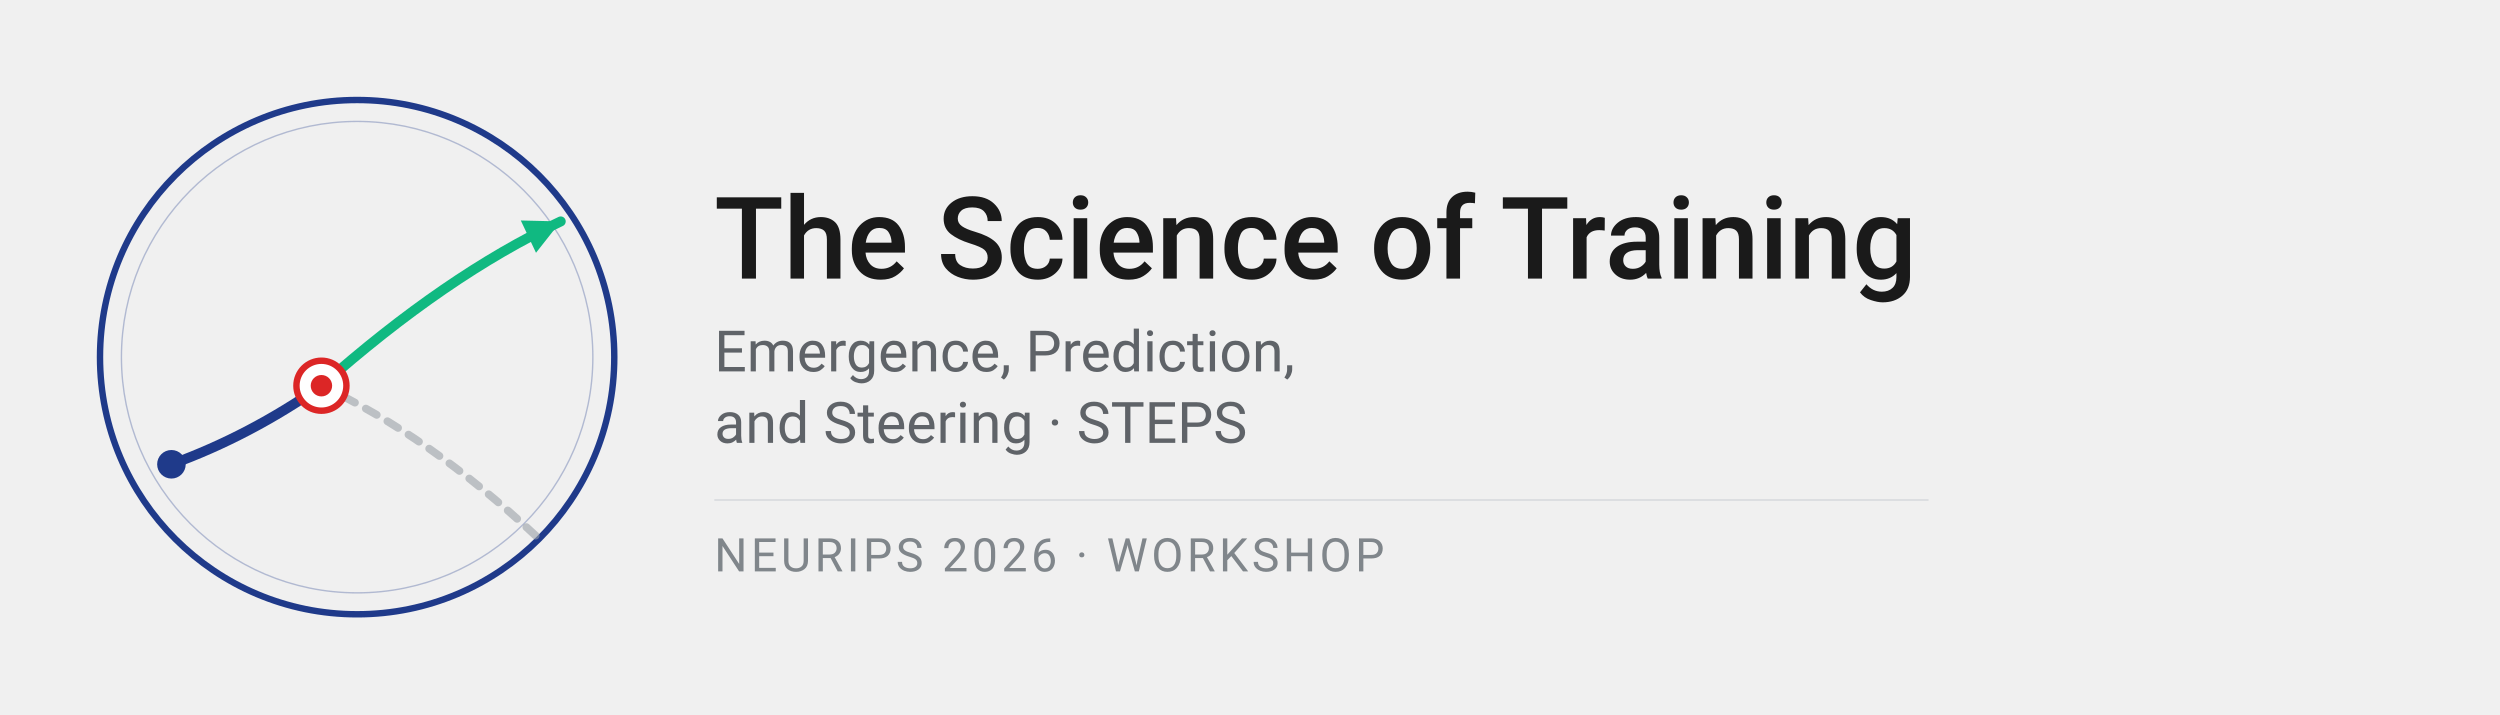
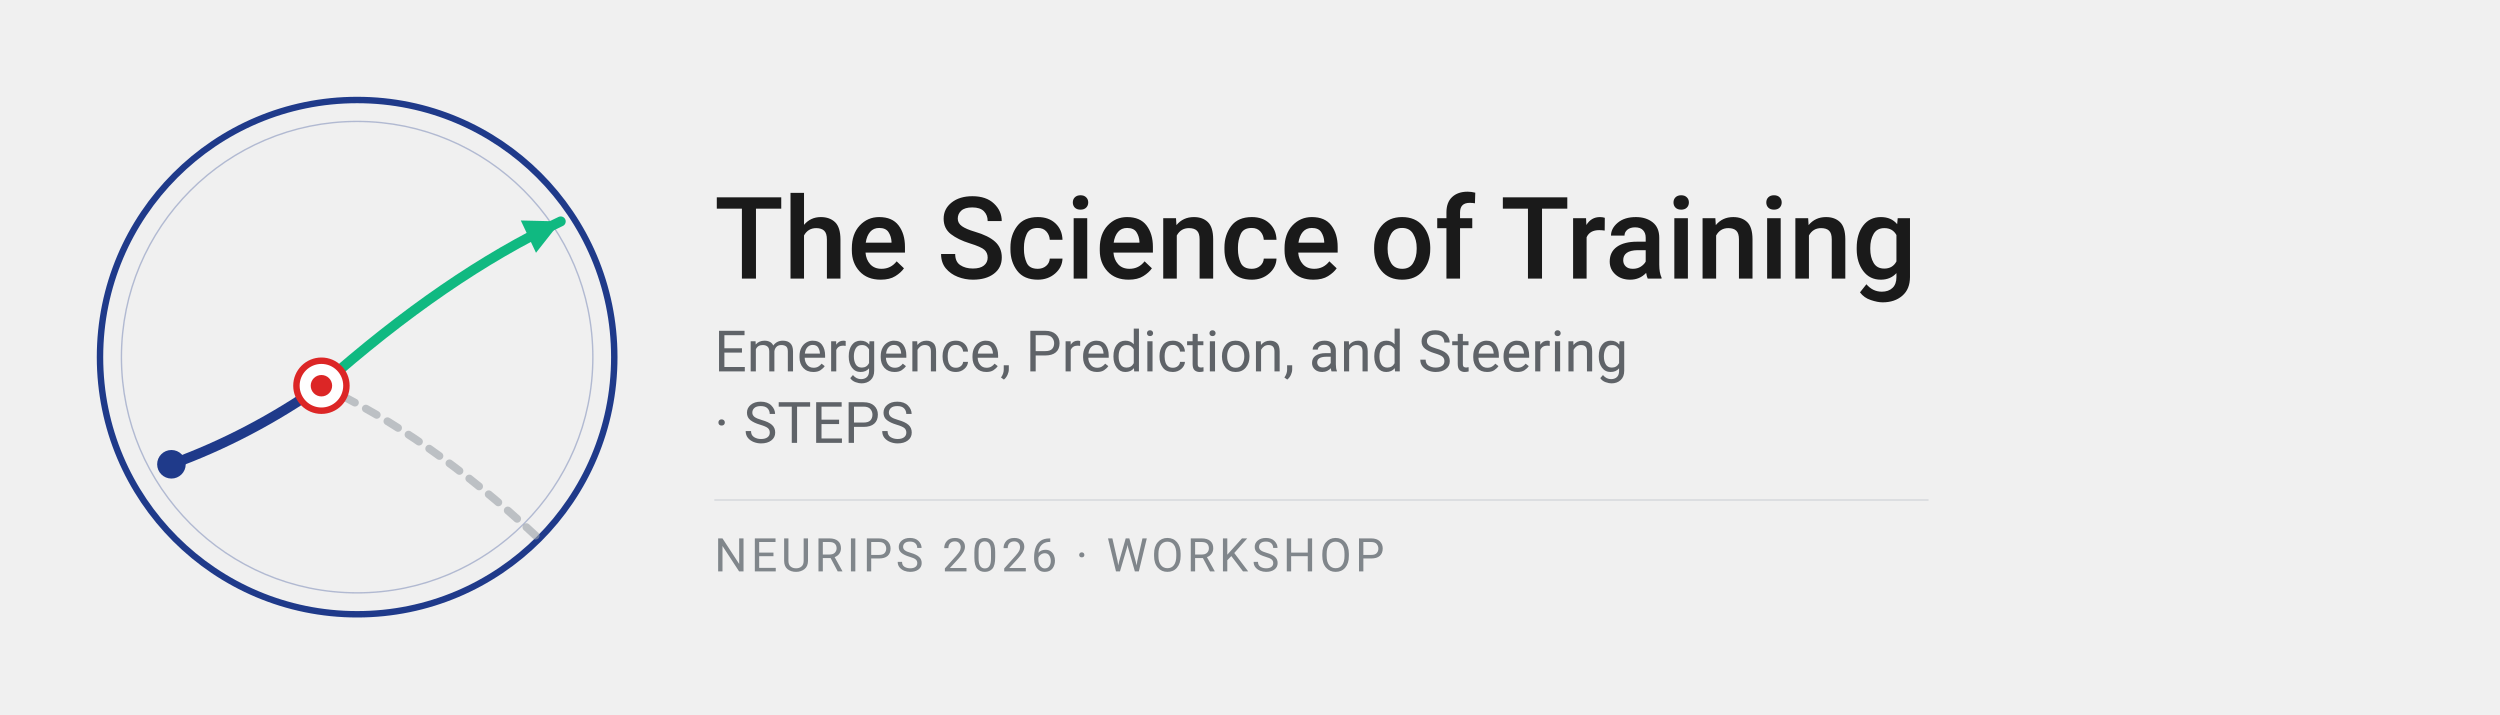
<svg xmlns="http://www.w3.org/2000/svg" viewBox="0 0 700 200" role="img" aria-label="The Science of Training workshop horizontal lockup">
  <g transform="translate(20, 20)">
    <circle cx="80" cy="80" r="72" fill="none" stroke="#1f3a8a" stroke-width="1.8" />
    <circle cx="80" cy="80" r="66" fill="none" stroke="#1f3a8a" stroke-width="0.4" opacity="0.3" />
    <path d="M 28 110 Q 50 102 70 88" fill="none" stroke="#1f3a8a" stroke-width="2.8" stroke-linecap="round" />
    <path d="M 70 88 Q 100 102 130 130" fill="none" stroke="#9aa0a6" stroke-width="2.2" stroke-linecap="round" stroke-dasharray="3.5 3.5" opacity="0.6" />
    <path d="M 70 88 Q 105 57 137 42" fill="none" stroke="#10b981" stroke-width="2.8" stroke-linecap="round" />
    <g transform="translate(137 42) rotate(-25.2)">
      <path d="M 0 0 L -10 -5 L -10 5 Z" fill="#10b981" />
    </g>
    <circle cx="28" cy="110" r="4" fill="#1f3a8a" />
    <circle cx="70" cy="88" r="7" fill="#ffffff" stroke="#dc2626" stroke-width="1.8" />
    <circle cx="70" cy="88" r="3" fill="#dc2626" />
  </g>
  <g font-family="-apple-system, BlinkMacSystemFont, 'Segoe UI', Roboto, sans-serif">
    <text x="200" y="78" font-size="32" font-weight="500" fill="#1a1a1a">The Science of Training</text>
-     <text x="200" y="104" font-size="16" fill="#5f6368">Emergence, Prediction,</text>
-     <text x="200" y="124" font-size="16" fill="#5f6368">and Steering · STEPS</text>
+     <text x="200" y="104" font-size="16" fill="#5f6368">Emergence, Prediction, and Steering</text>
+     <text x="200" y="124" font-size="16" fill="#5f6368">· STEPS</text>
    <line x1="200" y1="140" x2="540" y2="140" stroke="#dadce0" stroke-width="0.5" />
    <text x="200" y="160" font-size="13" fill="#80868b" letter-spacing="1">NEURIPS 2026 · WORKSHOP</text>
  </g>
</svg>
